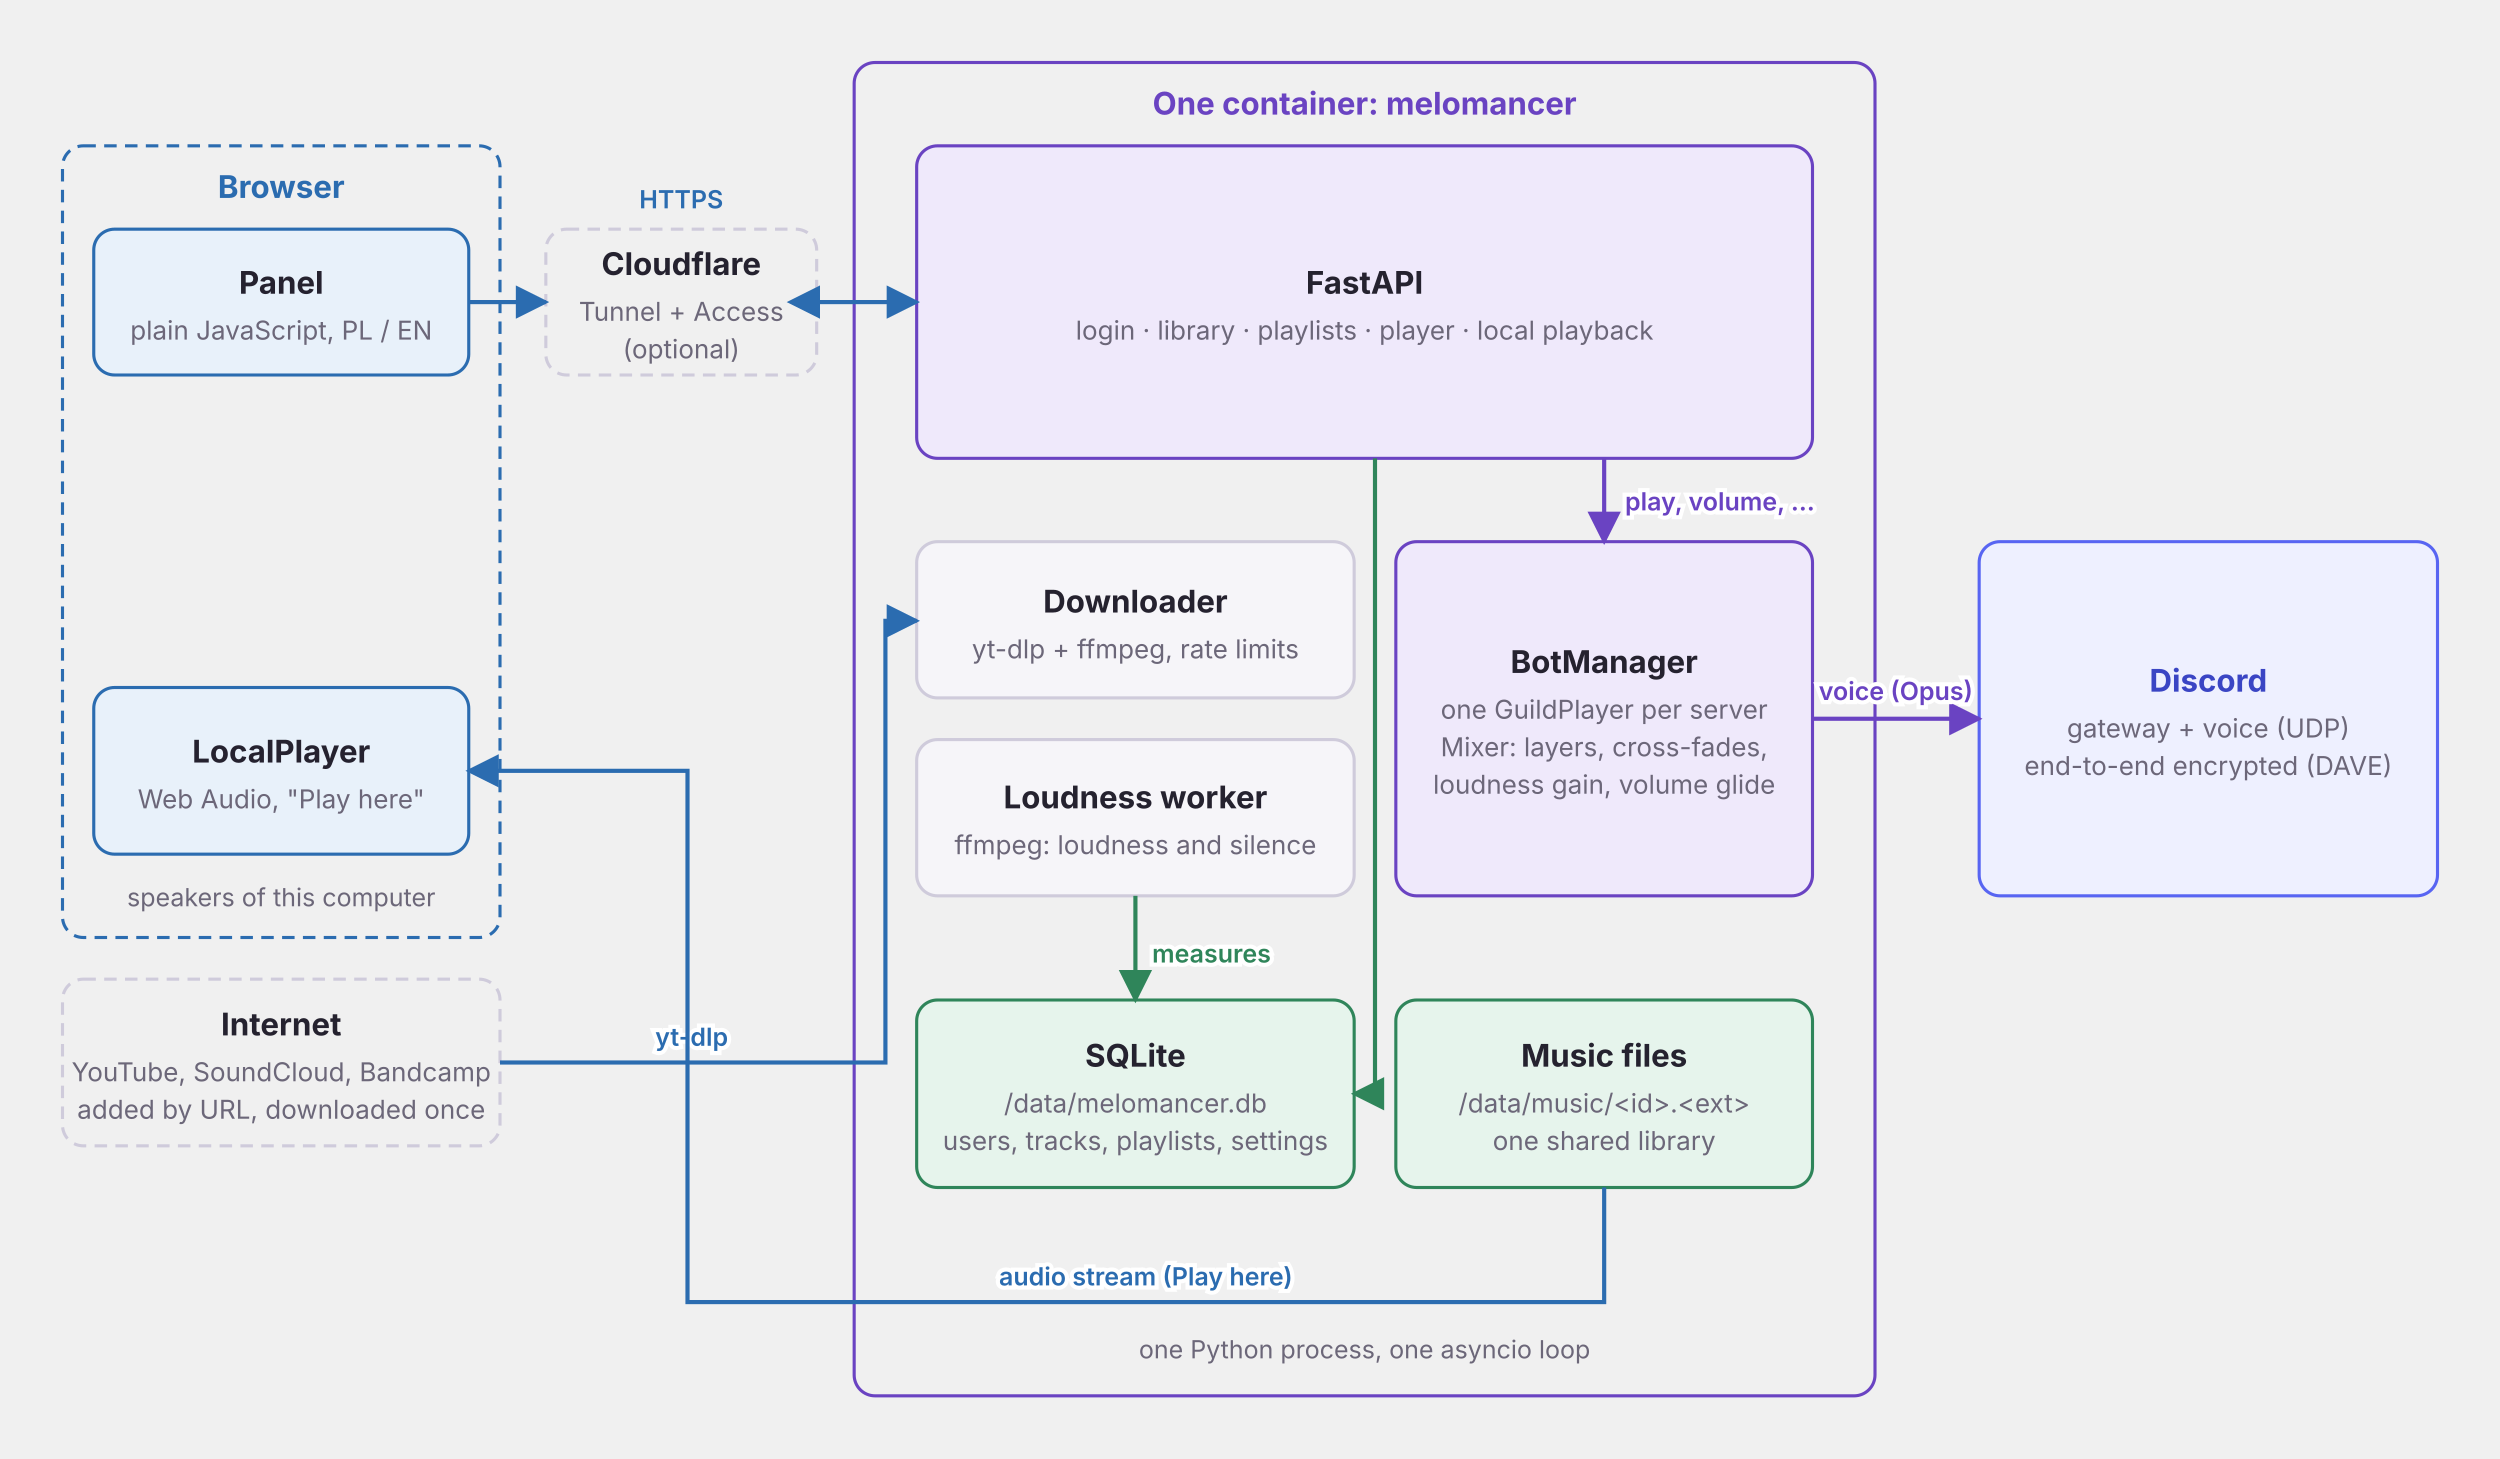
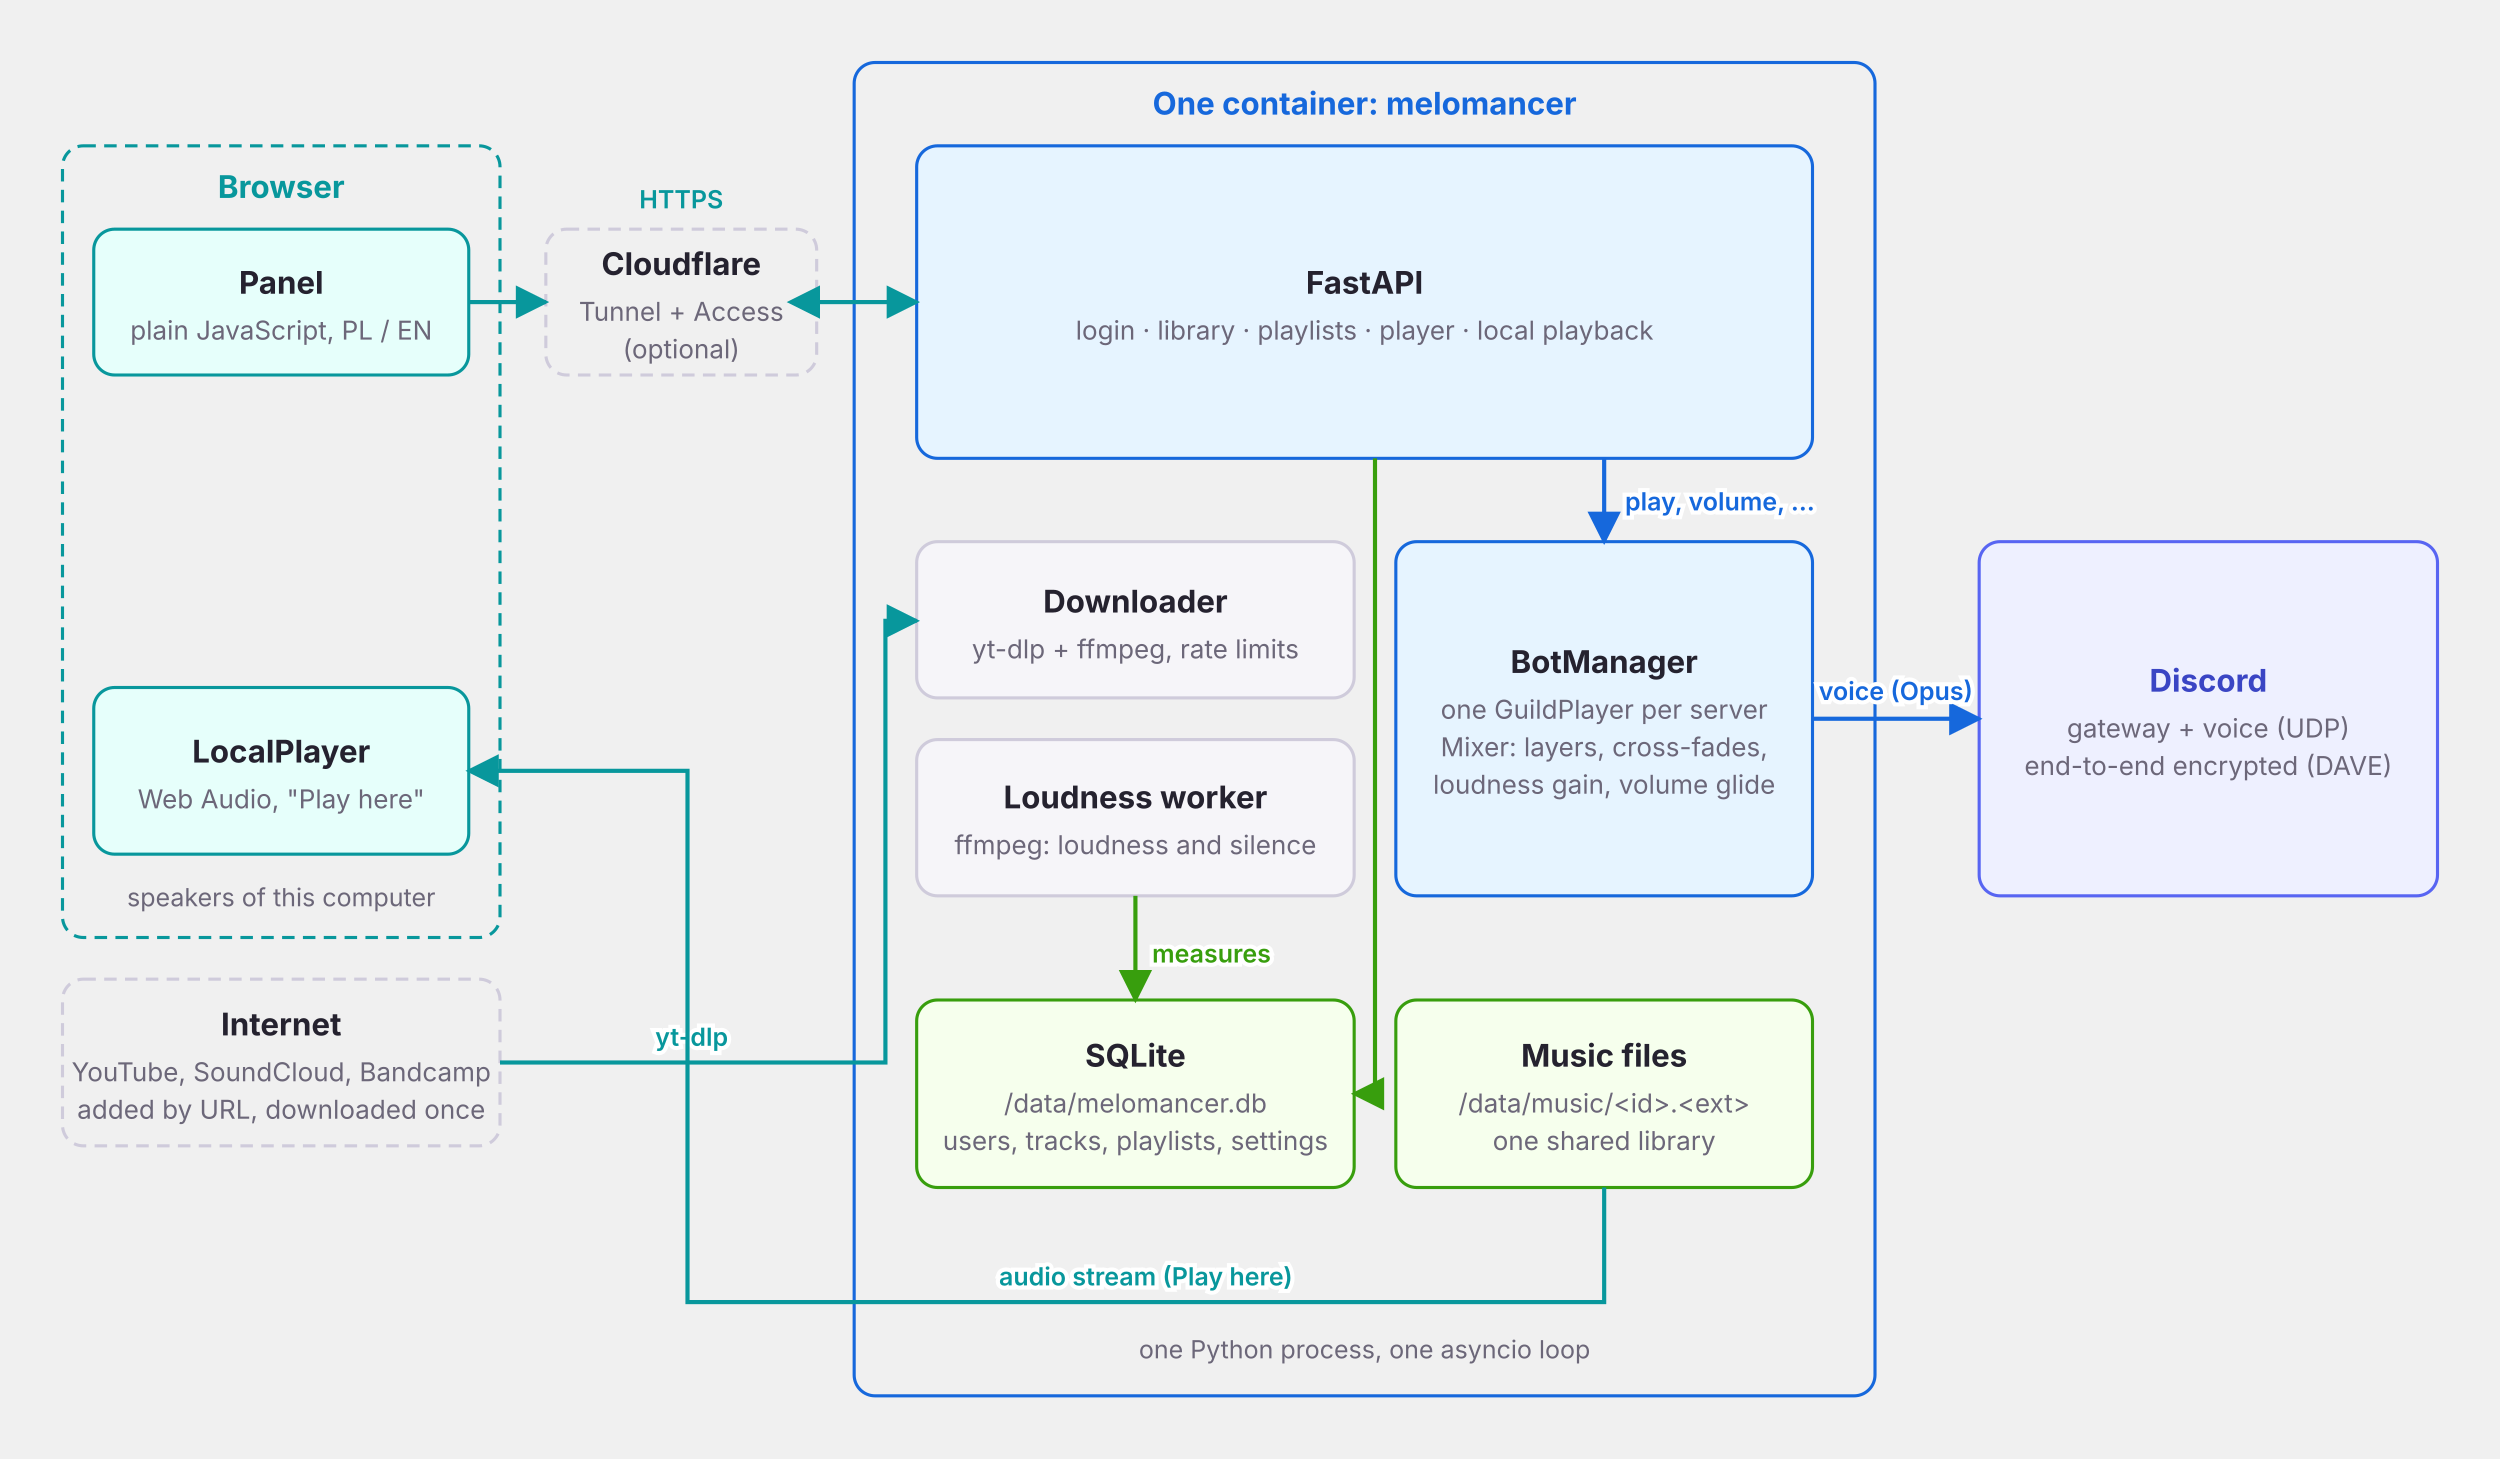
<svg xmlns="http://www.w3.org/2000/svg" viewBox="0 0 1200 700" width="1200" height="700" font-family="Inter, 'Segoe UI', 'DejaVu Sans', Arial, sans-serif">
  <defs>
    <marker id="head" viewBox="0 0 10 10" refX="9" refY="5" markerWidth="8" markerHeight="8" orient="auto">
      <path d="M0 0 L10 5 L0 10 z" fill="context-stroke" />
    </marker>
    <marker id="head-rev" viewBox="0 0 10 10" refX="1" refY="5" markerWidth="8" markerHeight="8" orient="auto-start-reverse">
      <path d="M0 0 L10 5 L0 10 z" fill="context-stroke" />
    </marker>
  </defs>
-   <rect x="30" y="70" width="210" height="380" rx="10" fill="none" stroke="#2b6cb0" stroke-width="1.5" stroke-dasharray="6 4" />
-   <text x="135" y="95" text-anchor="middle" font-size="15" font-weight="700" fill="#2b6cb0">Browser</text>
-   <rect x="45" y="110" width="180" height="70" rx="10" fill="#e8f1fa" stroke="#2b6cb0" stroke-width="1.5" />
+   <rect x="30" y="70" width="210" height="380" rx="10" fill="none" stroke="#08979c" stroke-width="1.5" stroke-dasharray="6 4" />
+   <text x="135" y="95" text-anchor="middle" font-size="15" font-weight="700" fill="#08979c">Browser</text>
+   <rect x="45" y="110" width="180" height="70" rx="10" fill="#e6fffb" stroke="#08979c" stroke-width="1.5" />
  <text x="135.0" y="141" text-anchor="middle" font-size="15" font-weight="700" fill="#25222f">Panel</text>
  <text x="135.0" y="163" text-anchor="middle" font-size="12.5" fill="#6c6779">plain JavaScript, PL / EN</text>
-   <rect x="45" y="330" width="180" height="80" rx="10" fill="#e8f1fa" stroke="#2b6cb0" stroke-width="1.5" />
+   <rect x="45" y="330" width="180" height="80" rx="10" fill="#e6fffb" stroke="#08979c" stroke-width="1.5" />
  <text x="135.0" y="366" text-anchor="middle" font-size="15" font-weight="700" fill="#25222f">LocalPlayer</text>
  <text x="135.0" y="388" text-anchor="middle" font-size="12.5" fill="#6c6779">Web Audio, "Play here"</text>
  <text x="135" y="435" text-anchor="middle" font-size="12" font-weight="400" fill="#6c6779">speakers of this computer</text>
  <rect x="262" y="110" width="130" height="70" rx="10" fill="none" stroke="#cfcbdb" stroke-width="1.5" stroke-dasharray="6 4" />
  <text x="327.0" y="132" text-anchor="middle" font-size="15" font-weight="700" fill="#25222f">Cloudflare</text>
  <text x="327.0" y="154" text-anchor="middle" font-size="12.5" fill="#6c6779">Tunnel + Access</text>
  <text x="327.0" y="172" text-anchor="middle" font-size="12.5" fill="#6c6779">(optional)</text>
  <rect x="30" y="470" width="210" height="80" rx="10" fill="none" stroke="#cfcbdb" stroke-width="1.5" stroke-dasharray="6 4" />
  <text x="135.0" y="497" text-anchor="middle" font-size="15" font-weight="700" fill="#25222f">Internet</text>
  <text x="135.0" y="519" text-anchor="middle" font-size="12.5" fill="#6c6779">YouTube, SoundCloud, Bandcamp</text>
  <text x="135.0" y="537" text-anchor="middle" font-size="12.5" fill="#6c6779">added by URL, downloaded once</text>
-   <rect x="410" y="30" width="490" height="640" rx="10" fill="none" stroke="#6a43c2" stroke-width="1.5" />
-   <text x="655" y="55" text-anchor="middle" font-size="15" font-weight="700" fill="#6a43c2">One container: melomancer</text>
-   <rect x="440" y="70" width="430" height="150" rx="10" fill="#efe9fb" stroke="#6a43c2" stroke-width="1.5" />
+   <rect x="410" y="30" width="490" height="640" rx="10" fill="none" stroke="#1668dc" stroke-width="1.5" />
+   <text x="655" y="55" text-anchor="middle" font-size="15" font-weight="700" fill="#1668dc">One container: melomancer</text>
+   <rect x="440" y="70" width="430" height="150" rx="10" fill="#e6f4ff" stroke="#1668dc" stroke-width="1.5" />
  <text x="655.0" y="141" text-anchor="middle" font-size="15" font-weight="700" fill="#25222f">FastAPI</text>
  <text x="655.0" y="163" text-anchor="middle" font-size="12.5" fill="#6c6779">login · library · playlists · player · local playback</text>
  <rect x="440" y="260" width="210" height="75" rx="10" fill="#f6f5f9" stroke="#cfcbdb" stroke-width="1.5" />
  <text x="545.0" y="294" text-anchor="middle" font-size="15" font-weight="700" fill="#25222f">Downloader</text>
  <text x="545.0" y="316" text-anchor="middle" font-size="12.5" fill="#6c6779">yt-dlp + ffmpeg, rate limits</text>
  <rect x="440" y="355" width="210" height="75" rx="10" fill="#f6f5f9" stroke="#cfcbdb" stroke-width="1.5" />
  <text x="545.0" y="388" text-anchor="middle" font-size="15" font-weight="700" fill="#25222f">Loudness worker</text>
  <text x="545.0" y="410" text-anchor="middle" font-size="12.5" fill="#6c6779">ffmpeg: loudness and silence</text>
-   <rect x="670" y="260" width="200" height="170" rx="10" fill="#efe9fb" stroke="#6a43c2" stroke-width="1.5" />
+   <rect x="670" y="260" width="200" height="170" rx="10" fill="#e6f4ff" stroke="#1668dc" stroke-width="1.5" />
  <text x="770.0" y="323" text-anchor="middle" font-size="15" font-weight="700" fill="#25222f">BotManager</text>
  <text x="770.0" y="345" text-anchor="middle" font-size="12.5" fill="#6c6779">one GuildPlayer per server</text>
  <text x="770.0" y="363" text-anchor="middle" font-size="12.5" fill="#6c6779">Mixer: layers, cross-fades,</text>
  <text x="770.0" y="381" text-anchor="middle" font-size="12.5" fill="#6c6779">loudness gain, volume glide</text>
-   <rect x="440" y="480" width="210" height="90" rx="10" fill="#e6f4ec" stroke="#2f855a" stroke-width="1.5" />
+   <rect x="440" y="480" width="210" height="90" rx="10" fill="#f6ffed" stroke="#389e0d" stroke-width="1.5" />
  <text x="545.0" y="512" text-anchor="middle" font-size="15" font-weight="700" fill="#25222f">SQLite</text>
  <text x="545.0" y="534" text-anchor="middle" font-size="12.5" fill="#6c6779">/data/melomancer.db</text>
  <text x="545.0" y="552" text-anchor="middle" font-size="12.5" fill="#6c6779">users, tracks, playlists, settings</text>
-   <rect x="670" y="480" width="200" height="90" rx="10" fill="#e6f4ec" stroke="#2f855a" stroke-width="1.5" />
+   <rect x="670" y="480" width="200" height="90" rx="10" fill="#f6ffed" stroke="#389e0d" stroke-width="1.5" />
  <text x="770.0" y="512" text-anchor="middle" font-size="15" font-weight="700" fill="#25222f">Music files</text>
  <text x="770.0" y="534" text-anchor="middle" font-size="12.5" fill="#6c6779">/data/music/&lt;id&gt;.&lt;ext&gt;</text>
  <text x="770.0" y="552" text-anchor="middle" font-size="12.5" fill="#6c6779">one shared library</text>
  <text x="655" y="652" text-anchor="middle" font-size="12" font-weight="400" fill="#6c6779">one Python process, one asyncio loop</text>
  <rect x="950" y="260" width="220" height="170" rx="10" fill="#eef0ff" stroke="#5865f2" stroke-width="1.5" />
  <text x="1060.0" y="332" text-anchor="middle" font-size="15" font-weight="700" fill="#3a45c4">Discord</text>
  <text x="1060.0" y="354" text-anchor="middle" font-size="12.5" fill="#6c6779">gateway + voice (UDP)</text>
  <text x="1060.0" y="372" text-anchor="middle" font-size="12.5" fill="#6c6779">end-to-end encrypted (DAVE)</text>
-   <path d="M225 145 L262 145" fill="none" stroke="#2b6cb0" stroke-width="2" marker-end="url(#head)" />
-   <path d="M392 145 L440 145" fill="none" stroke="#2b6cb0" stroke-width="2" marker-end="url(#head)" marker-start="url(#head-rev)" />
-   <text x="327" y="100" text-anchor="middle" font-size="12" font-weight="600" fill="#2b6cb0">HTTPS</text>
-   <path d="M770 220 L770 260" fill="none" stroke="#6a43c2" stroke-width="2" marker-end="url(#head)" />
-   <text x="780" y="245" text-anchor="start" font-size="12" fill="#6a43c2" font-weight="600" paint-order="stroke" stroke="#ffffff" stroke-width="4">play, volume, ...</text>
-   <path d="M660 220 L660 525 L650 525" fill="none" stroke="#2f855a" stroke-width="2" marker-end="url(#head)" />
-   <path d="M545 430 L545 480" fill="none" stroke="#2f855a" stroke-width="2" marker-end="url(#head)" />
-   <text x="553" y="462" text-anchor="start" font-size="12" fill="#2f855a" font-weight="600" paint-order="stroke" stroke="#ffffff" stroke-width="4">measures</text>
-   <path d="M870 345 L950 345" fill="none" stroke="#6a43c2" stroke-width="2" marker-end="url(#head)" />
-   <text x="910" y="336" text-anchor="middle" font-size="12" fill="#6a43c2" font-weight="600" paint-order="stroke" stroke="#ffffff" stroke-width="4">voice (Opus)</text>
-   <path d="M240 510 L425 510 L425 298 L440 298" fill="none" stroke="#2b6cb0" stroke-width="2" marker-end="url(#head)" />
-   <text x="332" y="502" text-anchor="middle" font-size="12" fill="#2b6cb0" font-weight="600" paint-order="stroke" stroke="#ffffff" stroke-width="4">yt-dlp</text>
-   <path d="M770 570 L770 625 L330 625 L330 370 L225 370" fill="none" stroke="#2b6cb0" stroke-width="2" marker-end="url(#head)" />
-   <text x="550" y="617" text-anchor="middle" font-size="12" fill="#2b6cb0" font-weight="600" paint-order="stroke" stroke="#ffffff" stroke-width="4">audio stream (Play here)</text>
+   <path d="M225 145 L262 145" fill="none" stroke="#08979c" stroke-width="2" marker-end="url(#head)" />
+   <path d="M392 145 L440 145" fill="none" stroke="#08979c" stroke-width="2" marker-end="url(#head)" marker-start="url(#head-rev)" />
+   <text x="327" y="100" text-anchor="middle" font-size="12" font-weight="600" fill="#08979c">HTTPS</text>
+   <path d="M770 220 L770 260" fill="none" stroke="#1668dc" stroke-width="2" marker-end="url(#head)" />
+   <text x="780" y="245" text-anchor="start" font-size="12" fill="#1668dc" font-weight="600" paint-order="stroke" stroke="#ffffff" stroke-width="4">play, volume, ...</text>
+   <path d="M660 220 L660 525 L650 525" fill="none" stroke="#389e0d" stroke-width="2" marker-end="url(#head)" />
+   <path d="M545 430 L545 480" fill="none" stroke="#389e0d" stroke-width="2" marker-end="url(#head)" />
+   <text x="553" y="462" text-anchor="start" font-size="12" fill="#389e0d" font-weight="600" paint-order="stroke" stroke="#ffffff" stroke-width="4">measures</text>
+   <path d="M870 345 L950 345" fill="none" stroke="#1668dc" stroke-width="2" marker-end="url(#head)" />
+   <text x="910" y="336" text-anchor="middle" font-size="12" fill="#1668dc" font-weight="600" paint-order="stroke" stroke="#ffffff" stroke-width="4">voice (Opus)</text>
+   <path d="M240 510 L425 510 L425 298 L440 298" fill="none" stroke="#08979c" stroke-width="2" marker-end="url(#head)" />
+   <text x="332" y="502" text-anchor="middle" font-size="12" fill="#08979c" font-weight="600" paint-order="stroke" stroke="#ffffff" stroke-width="4">yt-dlp</text>
+   <path d="M770 570 L770 625 L330 625 L330 370 L225 370" fill="none" stroke="#08979c" stroke-width="2" marker-end="url(#head)" />
+   <text x="550" y="617" text-anchor="middle" font-size="12" fill="#08979c" font-weight="600" paint-order="stroke" stroke="#ffffff" stroke-width="4">audio stream (Play here)</text>
</svg>
